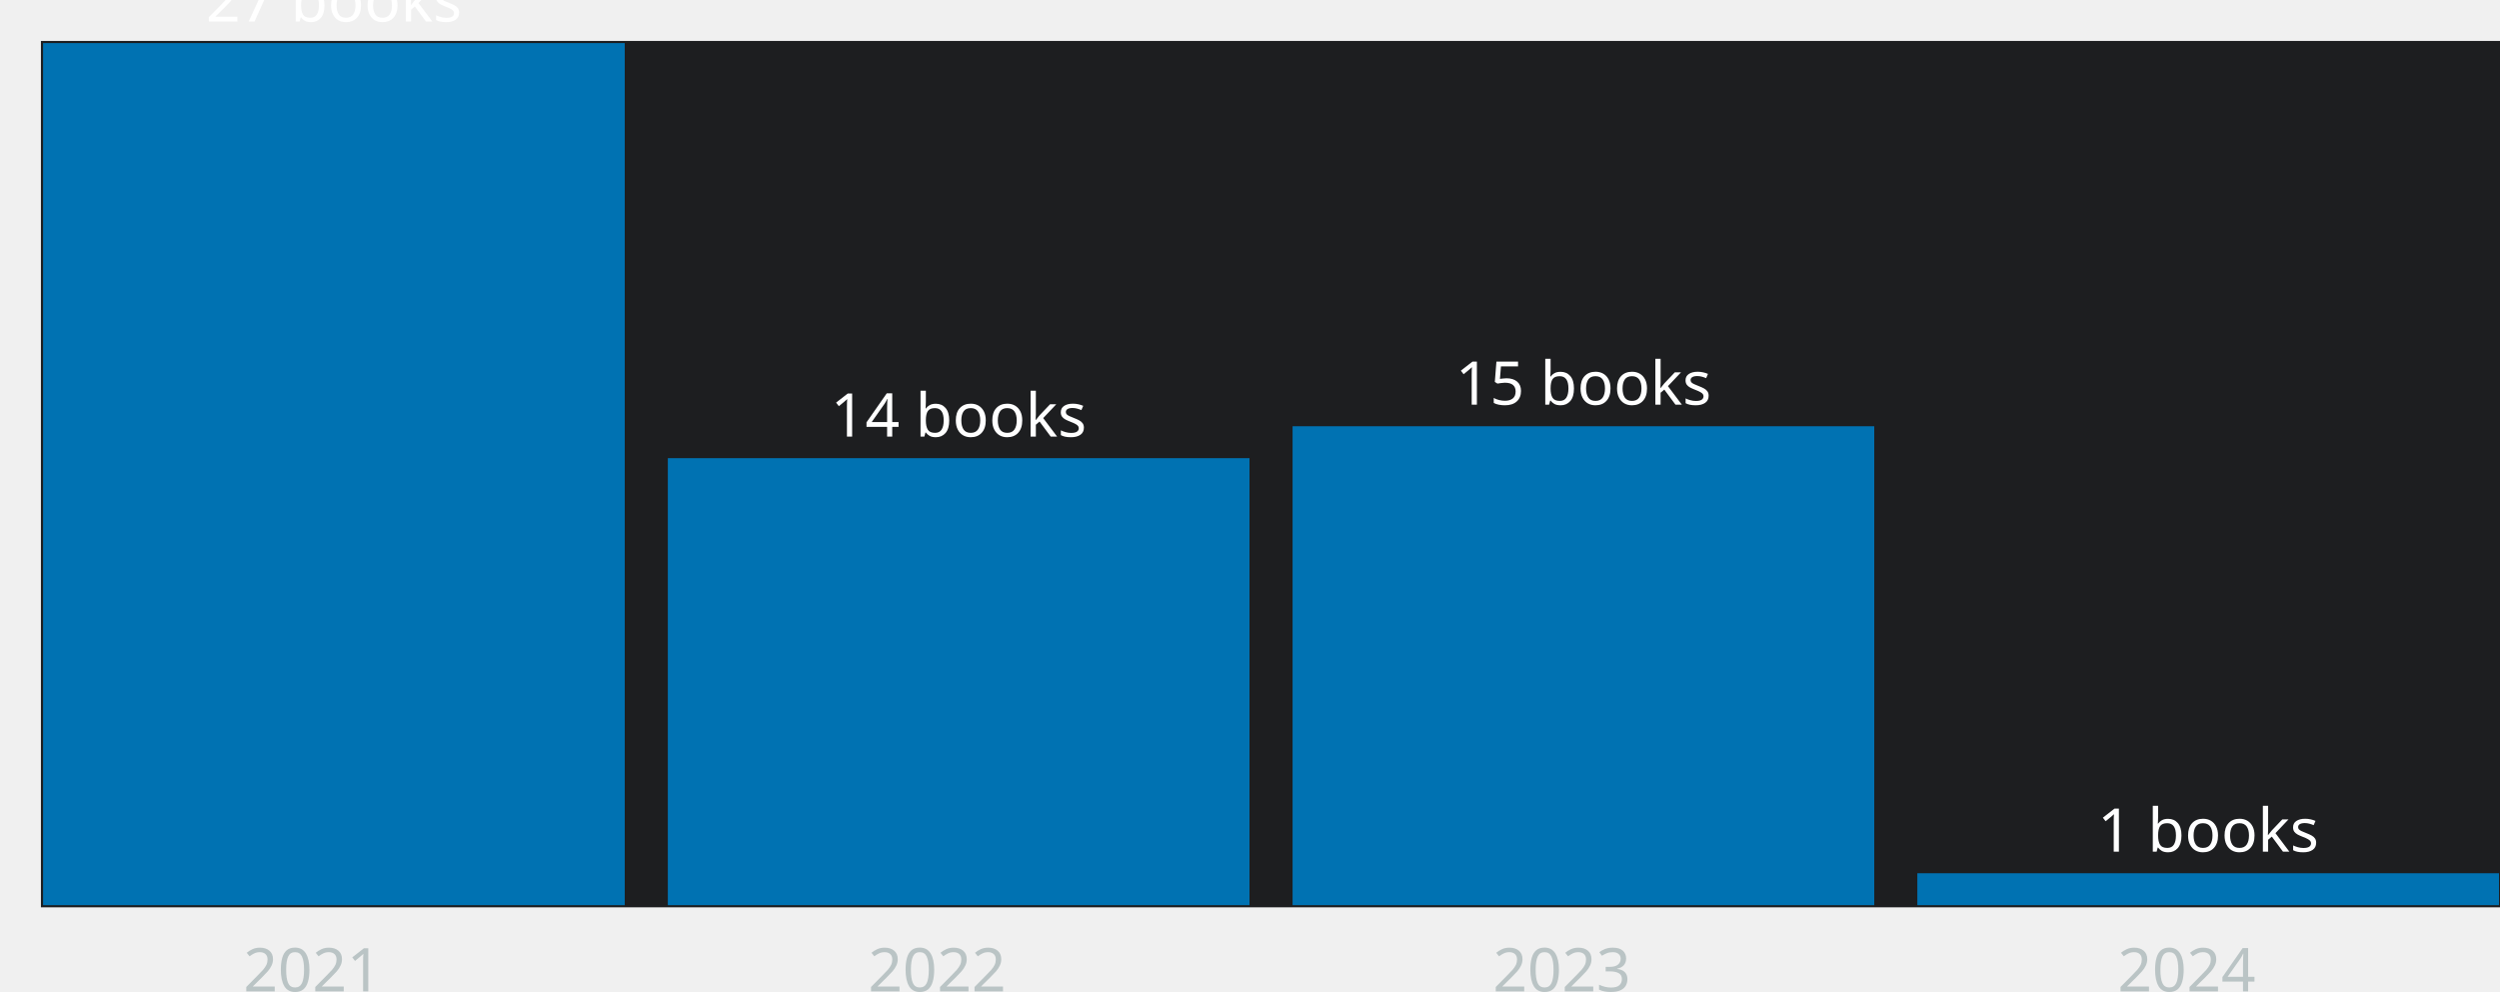
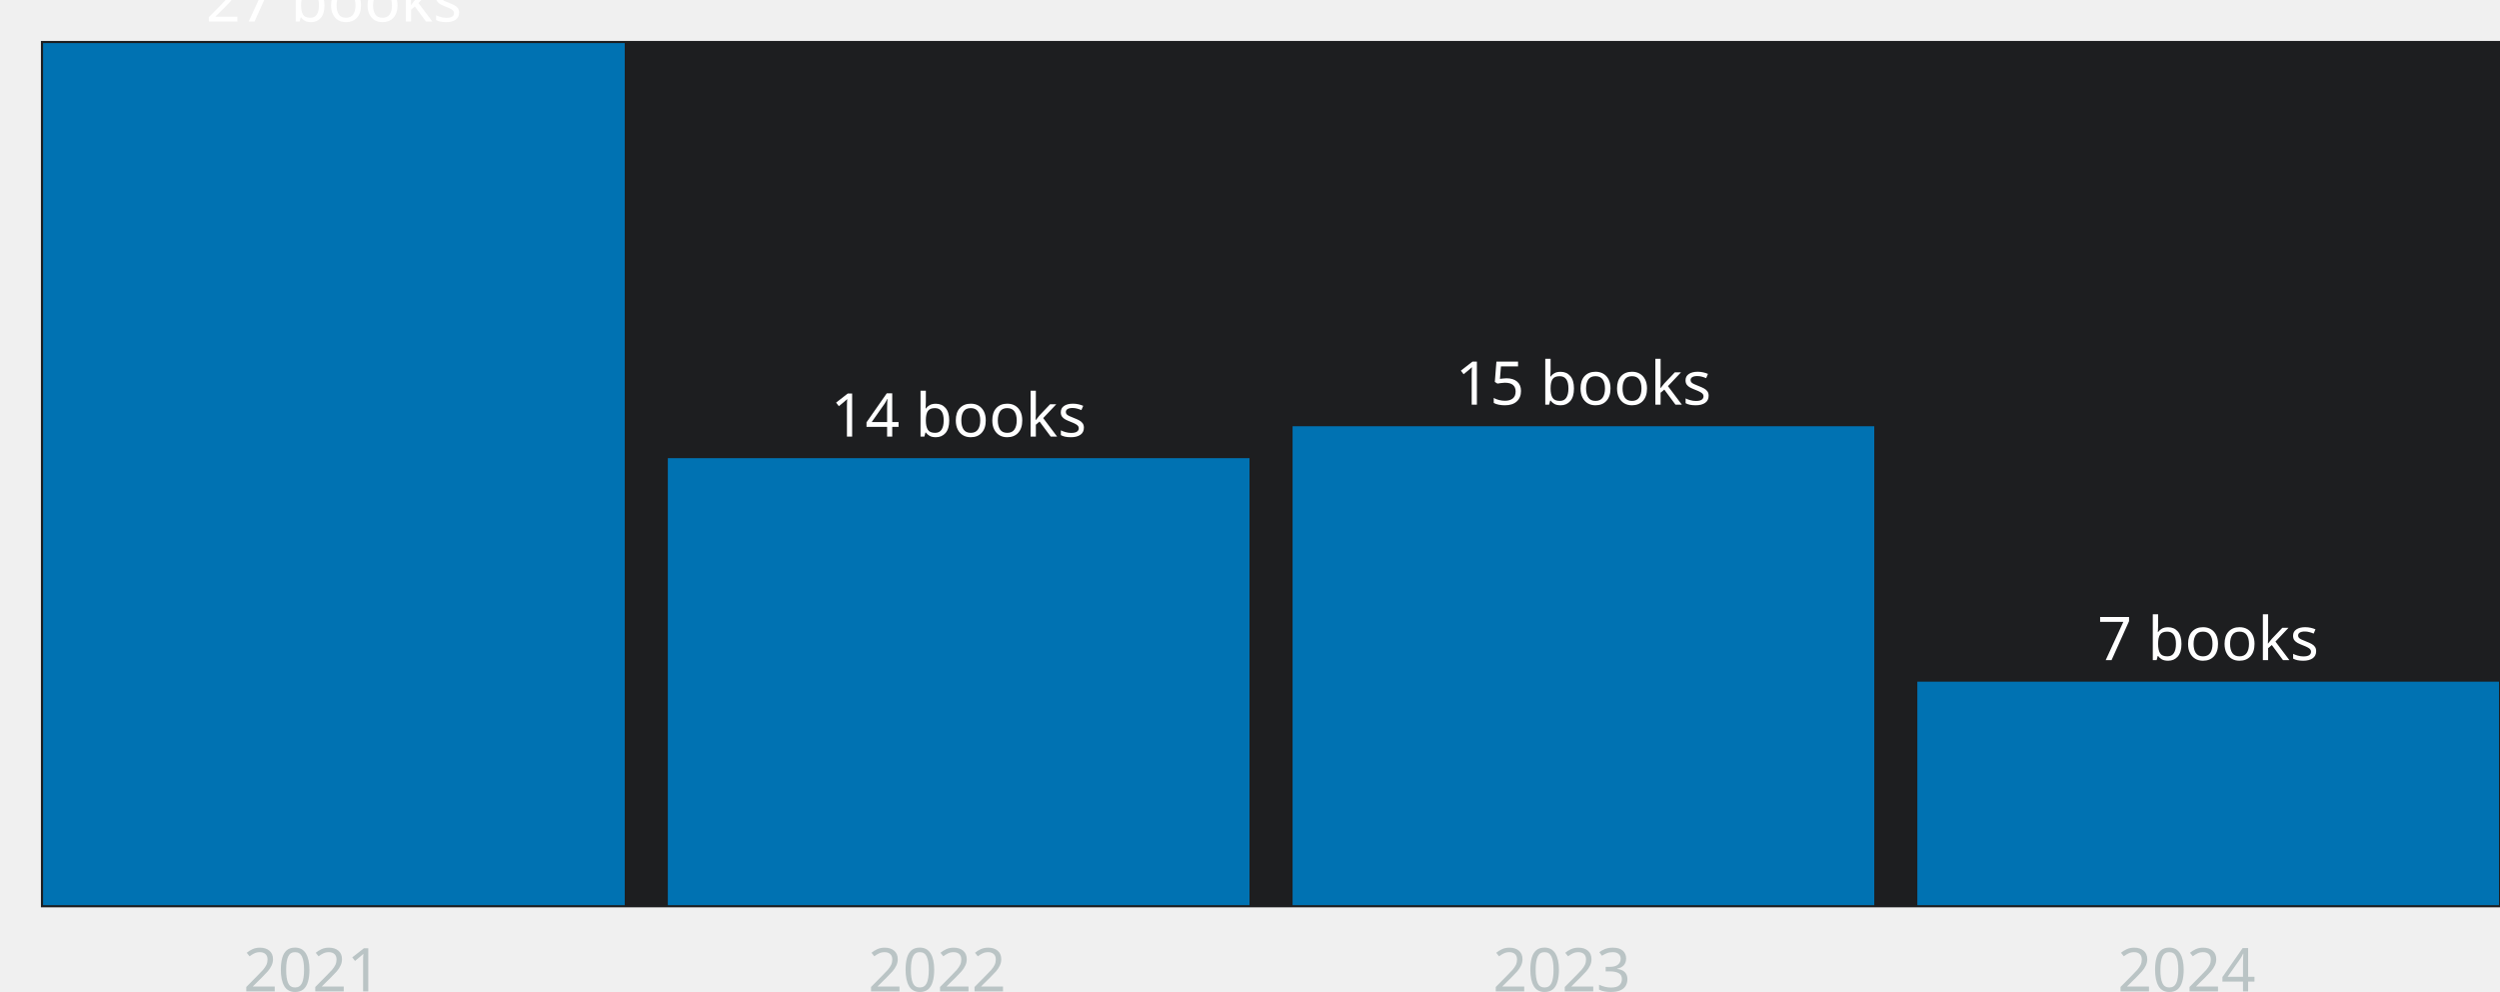
<svg xmlns="http://www.w3.org/2000/svg" baseProfile="full" height="230" version="1.1" width="580">
  <defs />
  <rect fill="#1D1E20" height="200" stroke="#1D1E20" width="580" x="10" y="10" />
  <rect fill="#0072B2" height="200.0" width="135.0" x="10.0" y="10.0" />
  <text alignment-baseline="central" fill="#FFFFFF" font-family="sans-serif" font-size="14px" text-anchor="middle" x="77.5" y="5.0">27 books</text>
  <rect fill="#0072B2" height="103.704" width="135.0" x="155.0" y="106.296" />
  <text alignment-baseline="central" fill="#FFFFFF" font-family="sans-serif" font-size="14px" text-anchor="middle" x="222.5" y="101.296">14 books</text>
  <rect fill="#0072B2" height="111.111" width="135.0" x="300.0" y="98.889" />
  <text alignment-baseline="central" fill="#FFFFFF" font-family="sans-serif" font-size="14px" text-anchor="middle" x="367.5" y="93.889">15 books</text>
-   <rect fill="#0072B2" height="7.407" width="135.0" x="445.0" y="202.593" />
-   <text alignment-baseline="central" fill="#FFFFFF" font-family="sans-serif" font-size="14px" text-anchor="middle" x="512.5" y="197.593">1 books</text>
+   <rect fill="#0072B2" height="51.852" width="135.0" x="445.0" y="158.148" />
+   <text alignment-baseline="central" fill="#FFFFFF" font-family="sans-serif" font-size="14px" text-anchor="middle" x="512.5" y="153.148">7 books</text>
  <text fill="#BAC4C5" font-family="sans-serif" font-size="14px" text-anchor="middle" x="72.5" y="230">2021</text>
  <text fill="#BAC4C5" font-family="sans-serif" font-size="14px" text-anchor="middle" x="217.5" y="230">2022</text>
  <text fill="#BAC4C5" font-family="sans-serif" font-size="14px" text-anchor="middle" x="362.5" y="230">2023</text>
  <text fill="#BAC4C5" font-family="sans-serif" font-size="14px" text-anchor="middle" x="507.5" y="230">2024</text>
</svg>
